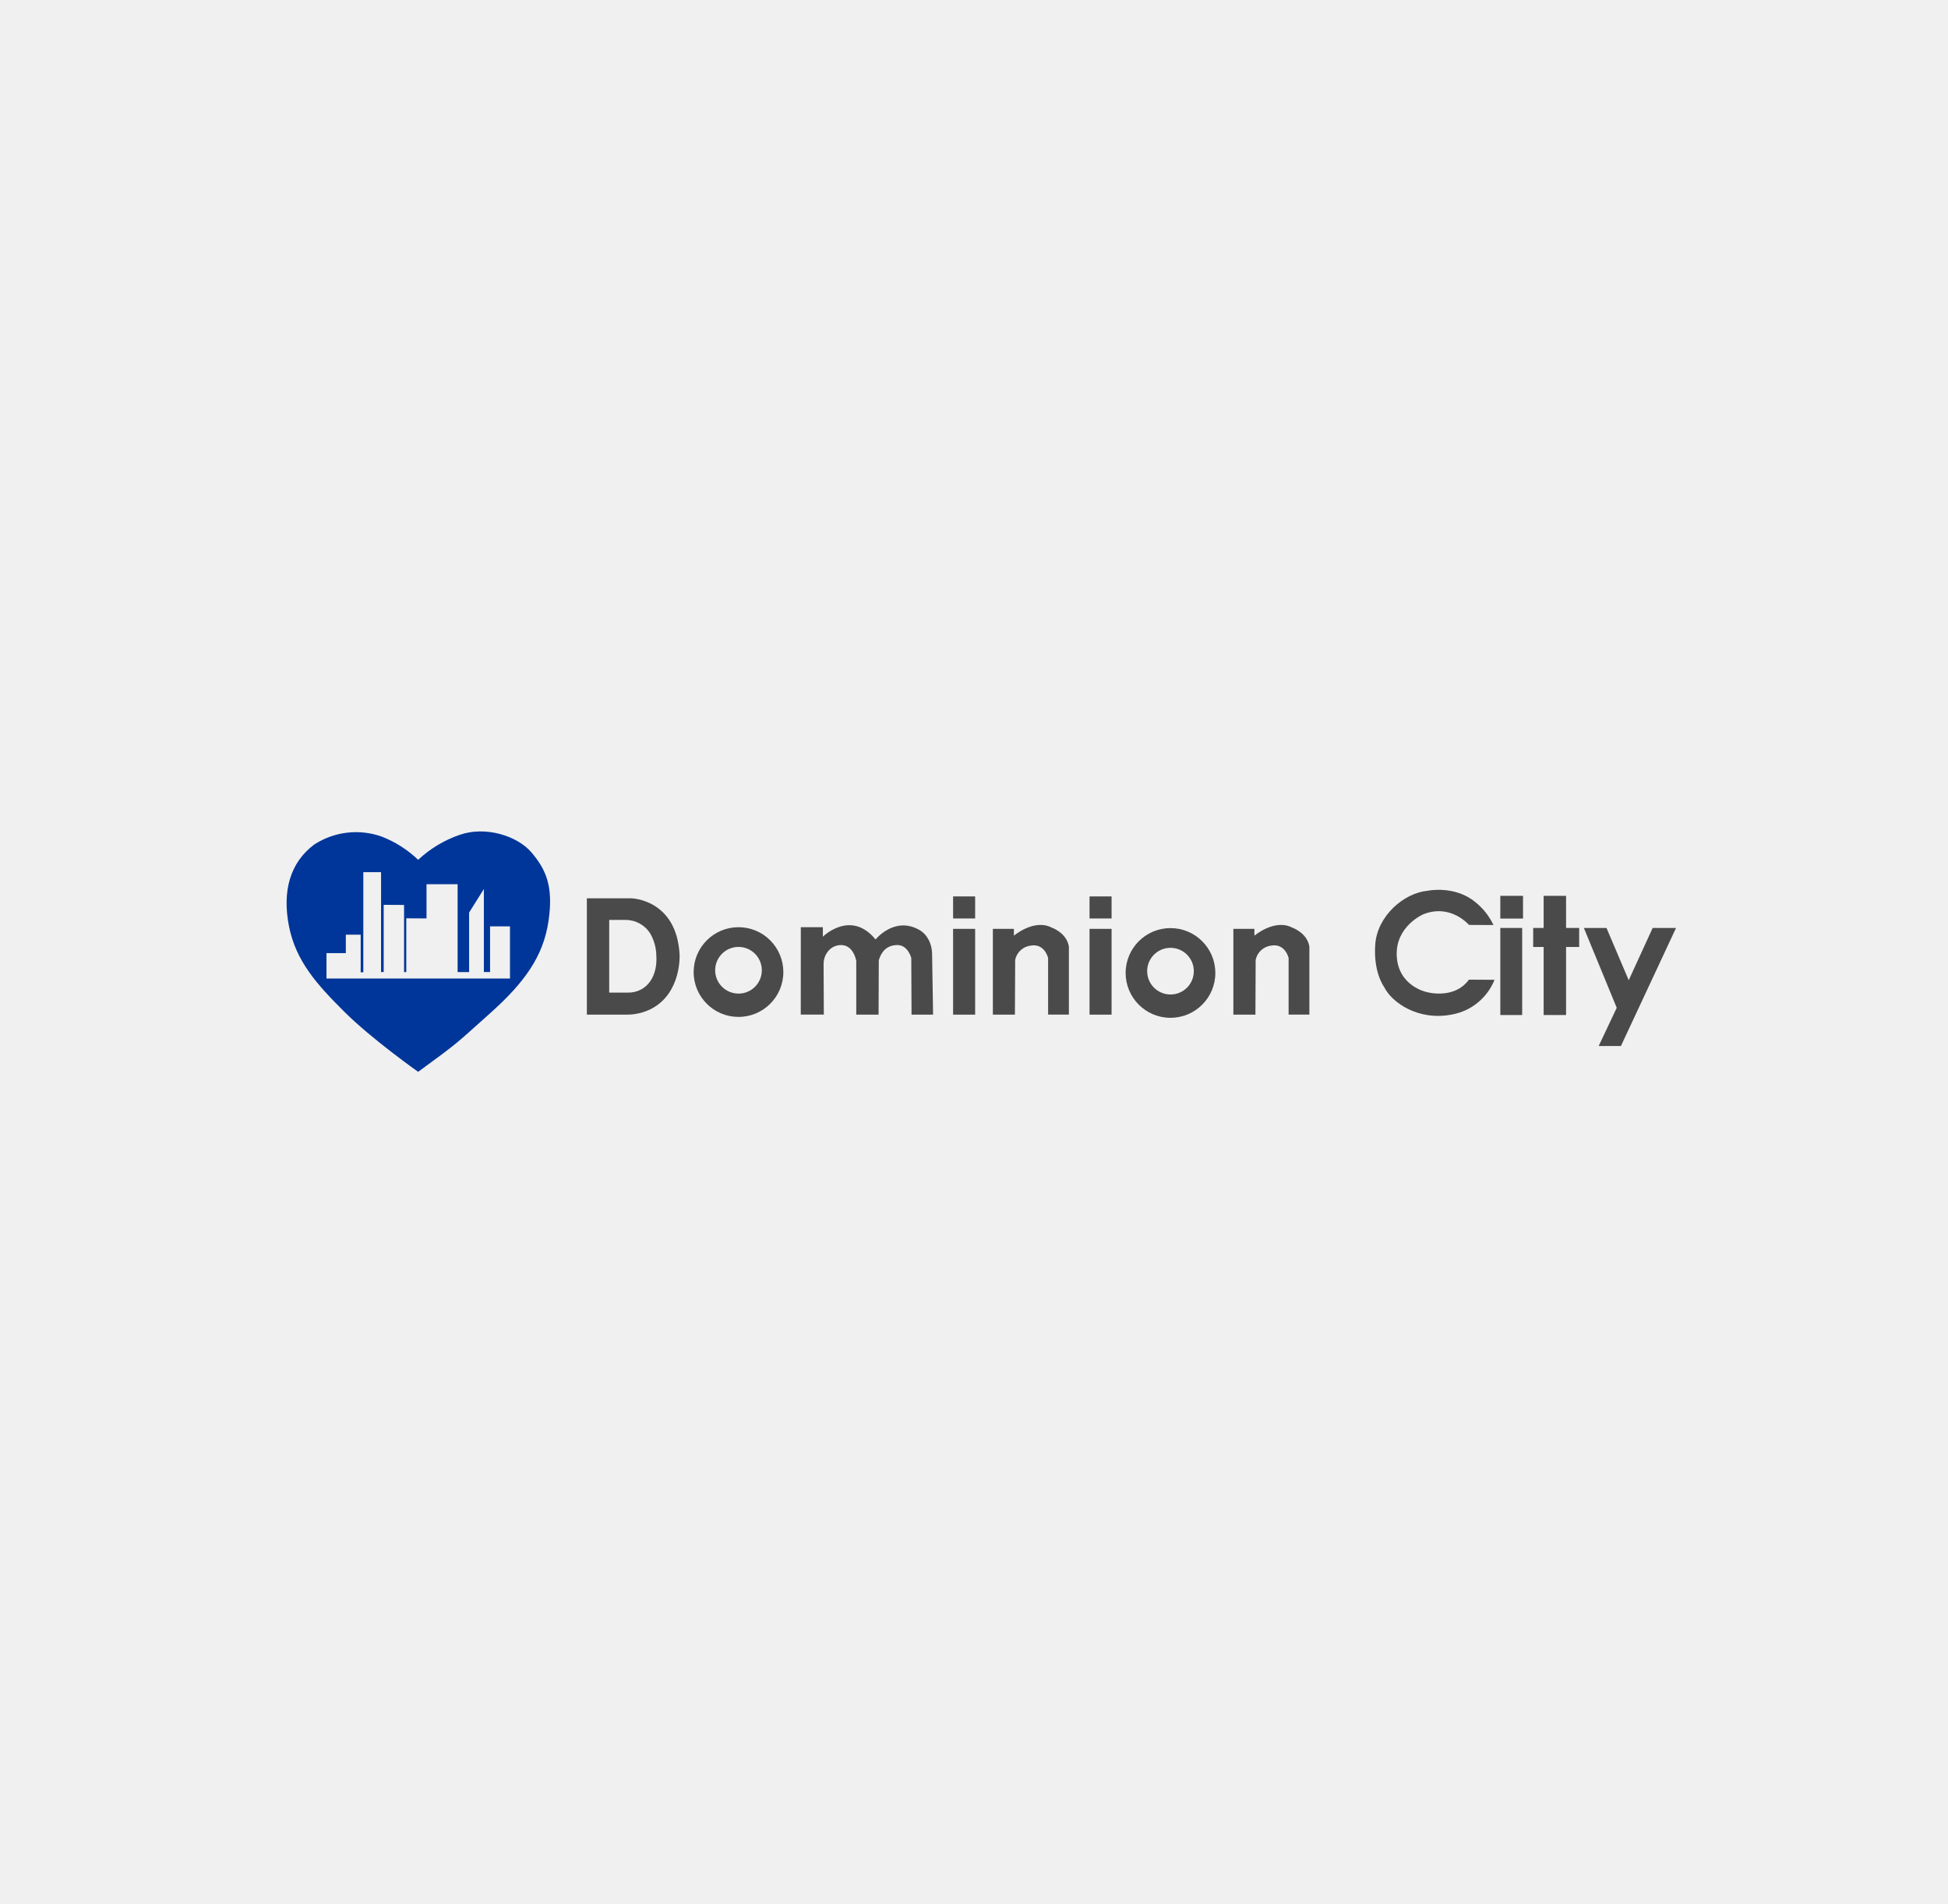
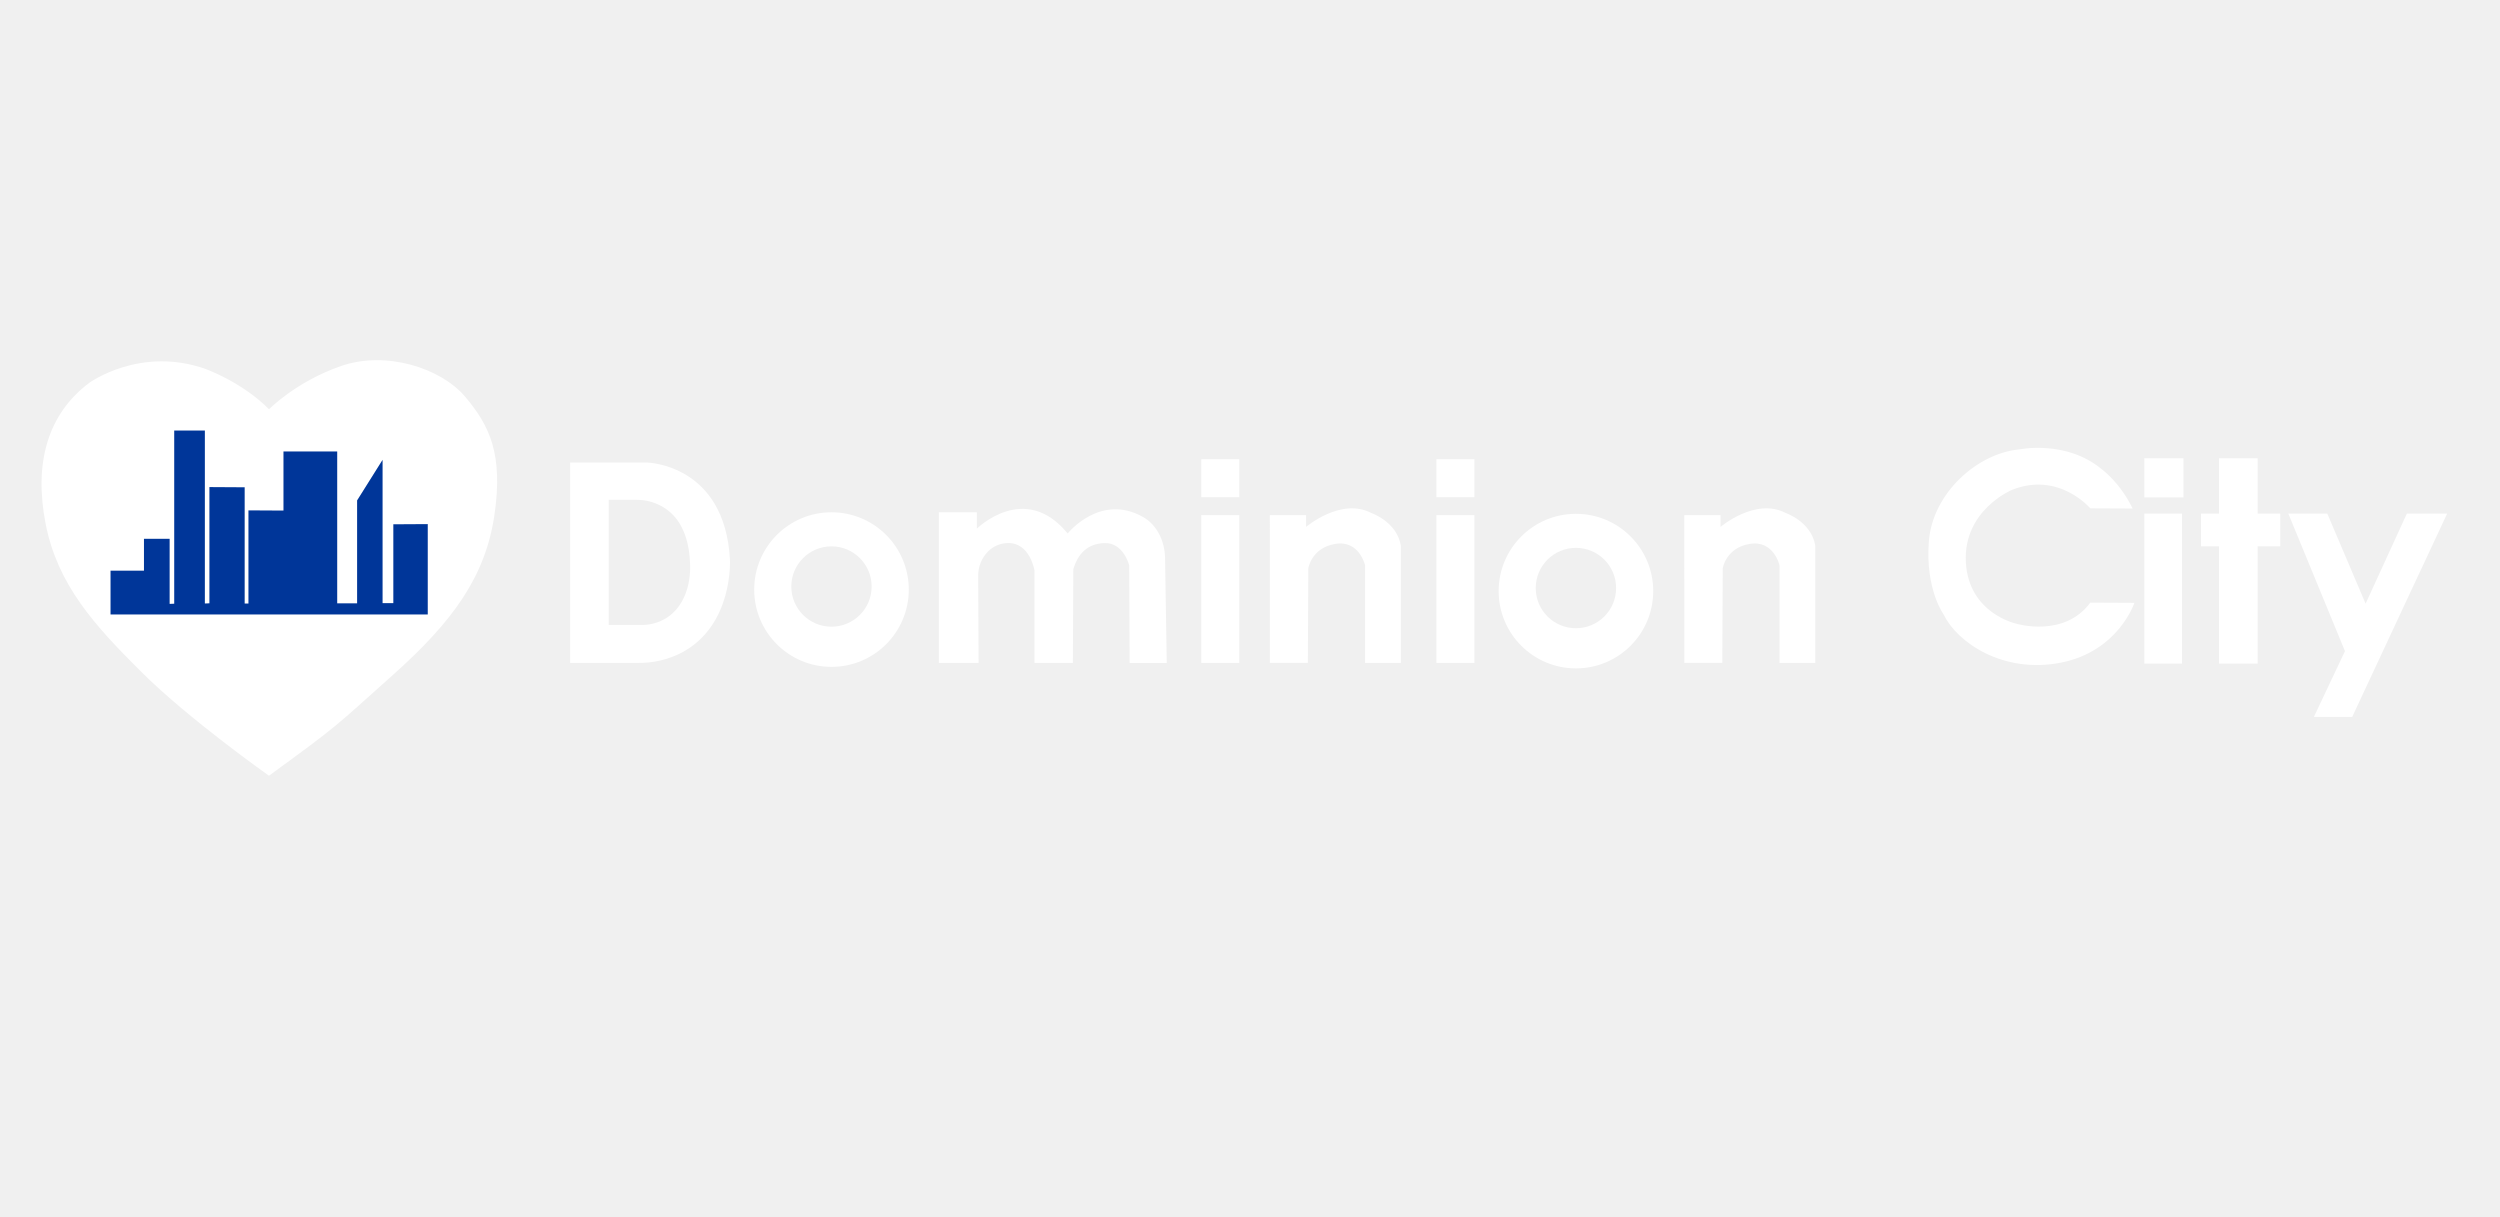
- <svg xmlns="http://www.w3.org/2000/svg" id="Layer_1" data-name="Layer 1" viewBox="0 0 821.78 802.72">
+ <svg xmlns="http://www.w3.org/2000/svg" id="Layer_1" data-name="Layer 1" viewBox="0 0 2585.87 1258.22">
  <defs>
-     <style>.cls-1{fill:#003699;}.cls-2{fill:#4a4a4a;}</style>
+     <style>.cls-1{fill:#fff;}.cls-2{fill:#003699;}</style>
  </defs>
-   <path class="cls-1" d="M224.27,359.6c-5.89-7-19.3-11.33-30.3-7.51a49,49,0,0,0-17.57,10.55,47,47,0,0,0-15.32-9.78,32.41,32.41,0,0,0-28.49,3.31c-10.2,7.6-13.6,19.62-10.69,34.44s11.85,24.67,23.44,36.2,31.06,25.25,31.06,25.25c17.39-12.69,15.76-11.66,30.32-24.67s22.47-24,24.67-38.91S230.16,366.59,224.27,359.6Zm-9.13,53.11H137.73V402h8.16v-7.78h6.27v15.89l1.11-.06V367.84h7.48V410l1.11-.05V381.63l8.6.05V410h.93V387.31l8.54.05V372.93h13.12V410h4.85V384.88l6.22-9.91v35h2.62V390.71l8.4,0Z" />
-   <path class="cls-2" d="M286.69,402.61c-1.28-23.41-20.37-23.73-20.37-23.73H247.57v49.06h16.71a22.55,22.55,0,0,0,10.49-2.46C287.63,418.74,286.69,402.61,286.69,402.61Zm-15.47,14.27a11.4,11.4,0,0,1-6.26,1.76H257V388h6.87a12.2,12.2,0,0,1,10.42,5.69,19.29,19.29,0,0,1,2.59,9.7S277.83,412.56,271.22,416.88Z" />
-   <path class="cls-2" d="M311.54,391.06A18.92,18.92,0,1,0,330.46,410,18.92,18.92,0,0,0,311.54,391.06Zm0,28a9.84,9.84,0,1,1,9.84-9.83A9.83,9.83,0,0,1,311.54,419.07Z" />
-   <path class="cls-2" d="M337.83,391.06h9.3v4s11.76-11.65,22.23,1.18c0,0,7.91-9.94,18.4-4.07,3.53,2,5.39,6,5.45,10.08l.42,25.68h-9.09l-.11-23.89s-1.39-5.56-6-5.45c-4.36.1-6.63,2.78-7.7,6.41l-.1,22.93h-9.41V405.33s-1.07-6.94-6.63-6.73a7,7,0,0,0-4.71,2,8.42,8.42,0,0,0-2.44,6.08l.1,21.24h-9.73Z" />
-   <rect class="cls-2" x="402.07" y="378.08" width="9.3" height="9.3" />
-   <rect class="cls-2" x="402.07" y="391.76" width="9.3" height="36.18" />
-   <path class="cls-2" d="M418.85,391.76h8.87v2.88s8.55-7.26,15.93-3.42c0,0,6.31,2.14,7.27,8v28.7h-8.77V404.05s-1.39-6.2-7.26-5.24a7.63,7.63,0,0,0-6.63,6l-.11,23.14h-9.3Z" />
-   <path class="cls-2" d="M493.78,391.44a18.92,18.92,0,1,0,18.92,18.91A18.92,18.92,0,0,0,493.78,391.44Zm0,28a9.84,9.84,0,1,1,9.84-9.84A9.83,9.83,0,0,1,493.78,419.45Z" />
-   <rect class="cls-2" x="459.63" y="378.08" width="9.3" height="9.3" />
-   <rect class="cls-2" x="459.63" y="391.76" width="9.3" height="36.18" />
-   <path class="cls-2" d="M520.31,391.76h8.87v2.88s8.55-7.26,15.92-3.42c0,0,6.31,2.14,7.27,8v28.7h-8.76V404.05s-1.39-6.2-7.27-5.24a7.63,7.63,0,0,0-6.63,6l-.1,23.14h-9.3Z" />
-   <path class="cls-2" d="M619.69,390.1S612,381,600.45,385.61c0,0-11.86,5-11.22,17.64s12.45,15.12,12.45,15.12,11.65,3.48,18-5.18l10.8.05a23.89,23.89,0,0,1-18,14.65c-14.11,2.78-25.36-5-28.62-11.69,0,0-4.6-6.14-3.69-18s12-21.6,22.21-22.53c0,0,11.43-2.35,20,4.81a26.84,26.84,0,0,1,7.64,9.67Z" />
-   <rect class="cls-2" x="632.92" y="377.84" width="9.58" height="9.58" />
-   <rect class="cls-2" x="632.92" y="391.38" width="9.22" height="36.72" />
-   <polygon class="cls-2" points="666.19 391.38 666.19 399.4 660.66 399.4 660.66 428.1 651.2 428.1 651.2 399.4 646.79 399.4 646.79 391.38 651.2 391.38 651.2 377.84 660.66 377.84 660.66 391.38 666.19 391.38" />
-   <polygon class="cls-2" points="668.17 391.38 682.03 425.05 674.42 441.17 683.8 441.17 707.05 391.38 697.19 391.38 687.09 413.43 677.71 391.38 668.17 391.38" />
+   <path class="cls-1" d="M755,578.65c-5.41-98.89-86-100.25-86-100.25H589.69V685.69H660.3a95.64,95.64,0,0,0,44.36-10.4C759,646.84,755,578.65,755,578.65ZM689.64,639a48.12,48.12,0,0,1-26.45,7.43H629.65V517h29c17.83,0,34.68,8.89,44.05,24.07,5.86,9.5,10.35,22.68,11,41C713.66,582.05,717.59,620.71,689.64,639Z" />
+   <path class="cls-1" d="M860,529.88a79.95,79.95,0,1,0,80,80A79.92,79.92,0,0,0,860,529.88Zm0,118.34a41.55,41.55,0,1,1,41.58-41.55A41.55,41.55,0,0,1,860,648.22Z" />
+   <path class="cls-1" d="M971.11,529.88h39.29v16.94s49.68-49.23,93.94,5c0,0,33.42-42,77.74-17.2,14.93,8.35,22.75,25.49,23,42.59l1.75,108.53h-38.39l-.45-101s-5.87-23.48-25.29-23c-18.42.43-28,11.74-32.52,27.1l-.45,96.88H1070V590.17s-4.52-29.35-28-28.45a29.44,29.44,0,0,0-19.89,8.54,35.49,35.49,0,0,0-10.33,25.68l.42,89.76h-41.1Z" />
+   <rect class="cls-1" x="1242.54" y="475" width="39.29" height="39.29" />
+   <rect class="cls-1" x="1242.54" y="532.81" width="39.29" height="152.88" />
+   <path class="cls-1" d="M1313.45,532.81h37.49V545s36.13-30.71,67.29-14.45c0,0,26.65,9,30.72,33.87V685.7h-37v-101s-5.87-26.19-30.71-22.13-28,25.3-28,25.3l-.45,97.78h-39.3Z" />
+   <path class="cls-1" d="M1630.07,531.47A79.94,79.94,0,1,0,1710,611.39,79.92,79.92,0,0,0,1630.07,531.47Zm0,118.34a41.57,41.57,0,1,1,41.55-41.55A41.55,41.55,0,0,1,1630.07,649.81Z" />
+   <rect class="cls-1" x="1485.75" y="475" width="39.29" height="39.29" />
+   <rect class="cls-1" x="1485.75" y="532.81" width="39.29" height="152.88" />
+   <path class="cls-1" d="M1742.14,532.81h37.49V545s36.13-30.71,67.29-14.45c0,0,26.65,9,30.71,33.87V685.7h-37v-101s-5.87-26.19-30.71-22.13-28,25.3-28,25.3l-.46,97.78h-39.29Z" />
+   <path class="cls-1" d="M2162.09,525.81s-32.52-38.61-81.29-19c0,0-50.14,21-47.43,74.52s52.62,63.9,52.62,63.9,49.23,14.68,76.1-21.9l45.62.23s-16.49,50.13-76.1,61.87-107.16-20.93-120.93-49.39c0,0-19.42-25.92-15.58-76.05s50.47-91.28,93.83-95.19c0,0,48.32-9.93,84.68,20.33,0,0,18.74,13.09,32.29,40.87Z" />
+   <rect class="cls-1" x="2217.98" y="473.99" width="40.48" height="40.48" />
+   <rect class="cls-1" x="2217.98" y="531.23" width="38.95" height="155.14" />
+   <polygon class="cls-1" points="2358.56 531.23 2358.56 565.12 2335.18 565.12 2335.18 686.38 2295.22 686.38 2295.22 565.12 2276.6 565.12 2276.6 531.23 2295.22 531.23 2295.22 474 2335.18 474 2335.18 531.23 2358.56 531.23" />
+   <polygon class="cls-1" points="2366.91 531.23 2425.51 673.5 2393.34 741.59 2432.97 741.59 2531.2 531.23 2489.54 531.23 2446.86 624.39 2407.22 531.23 2366.91 531.23" />
+   <path class="cls-1" d="M92.5,395.88s53-38.43,120.77-14c0,0,37.67,13.72,65,41.44,0,0,27.82-28.54,74.48-44.73s103.47,2.19,128.45,31.83,39.52,59,30.19,122.42S468.52,642.62,406.77,697.79,352,748.57,278.22,802.36c0,0-82.52-58.19-131.65-107s-87-90.57-99.35-153.43S49.28,428.13,92.5,395.88Z" />
+   <polygon class="cls-2" points="114.33 635.55 114.33 590.27 148.91 590.27 148.91 557.33 175.46 557.33 175.46 624.64 180.2 624.44 180.2 445.35 211.9 445.35 211.9 624.23 216.6 624.03 216.6 503.81 253.07 504.02 253.07 624.23 256.98 624.23 256.98 527.9 293.21 528.1 293.21 466.96 348.79 466.96 348.79 624.03 369.37 624.03 369.37 517.6 395.72 475.61 395.72 623.82 406.84 623.82 406.84 542.3 442.45 542.1 442.45 635.55 187.61 635.55 114.33 635.55" />
</svg>
